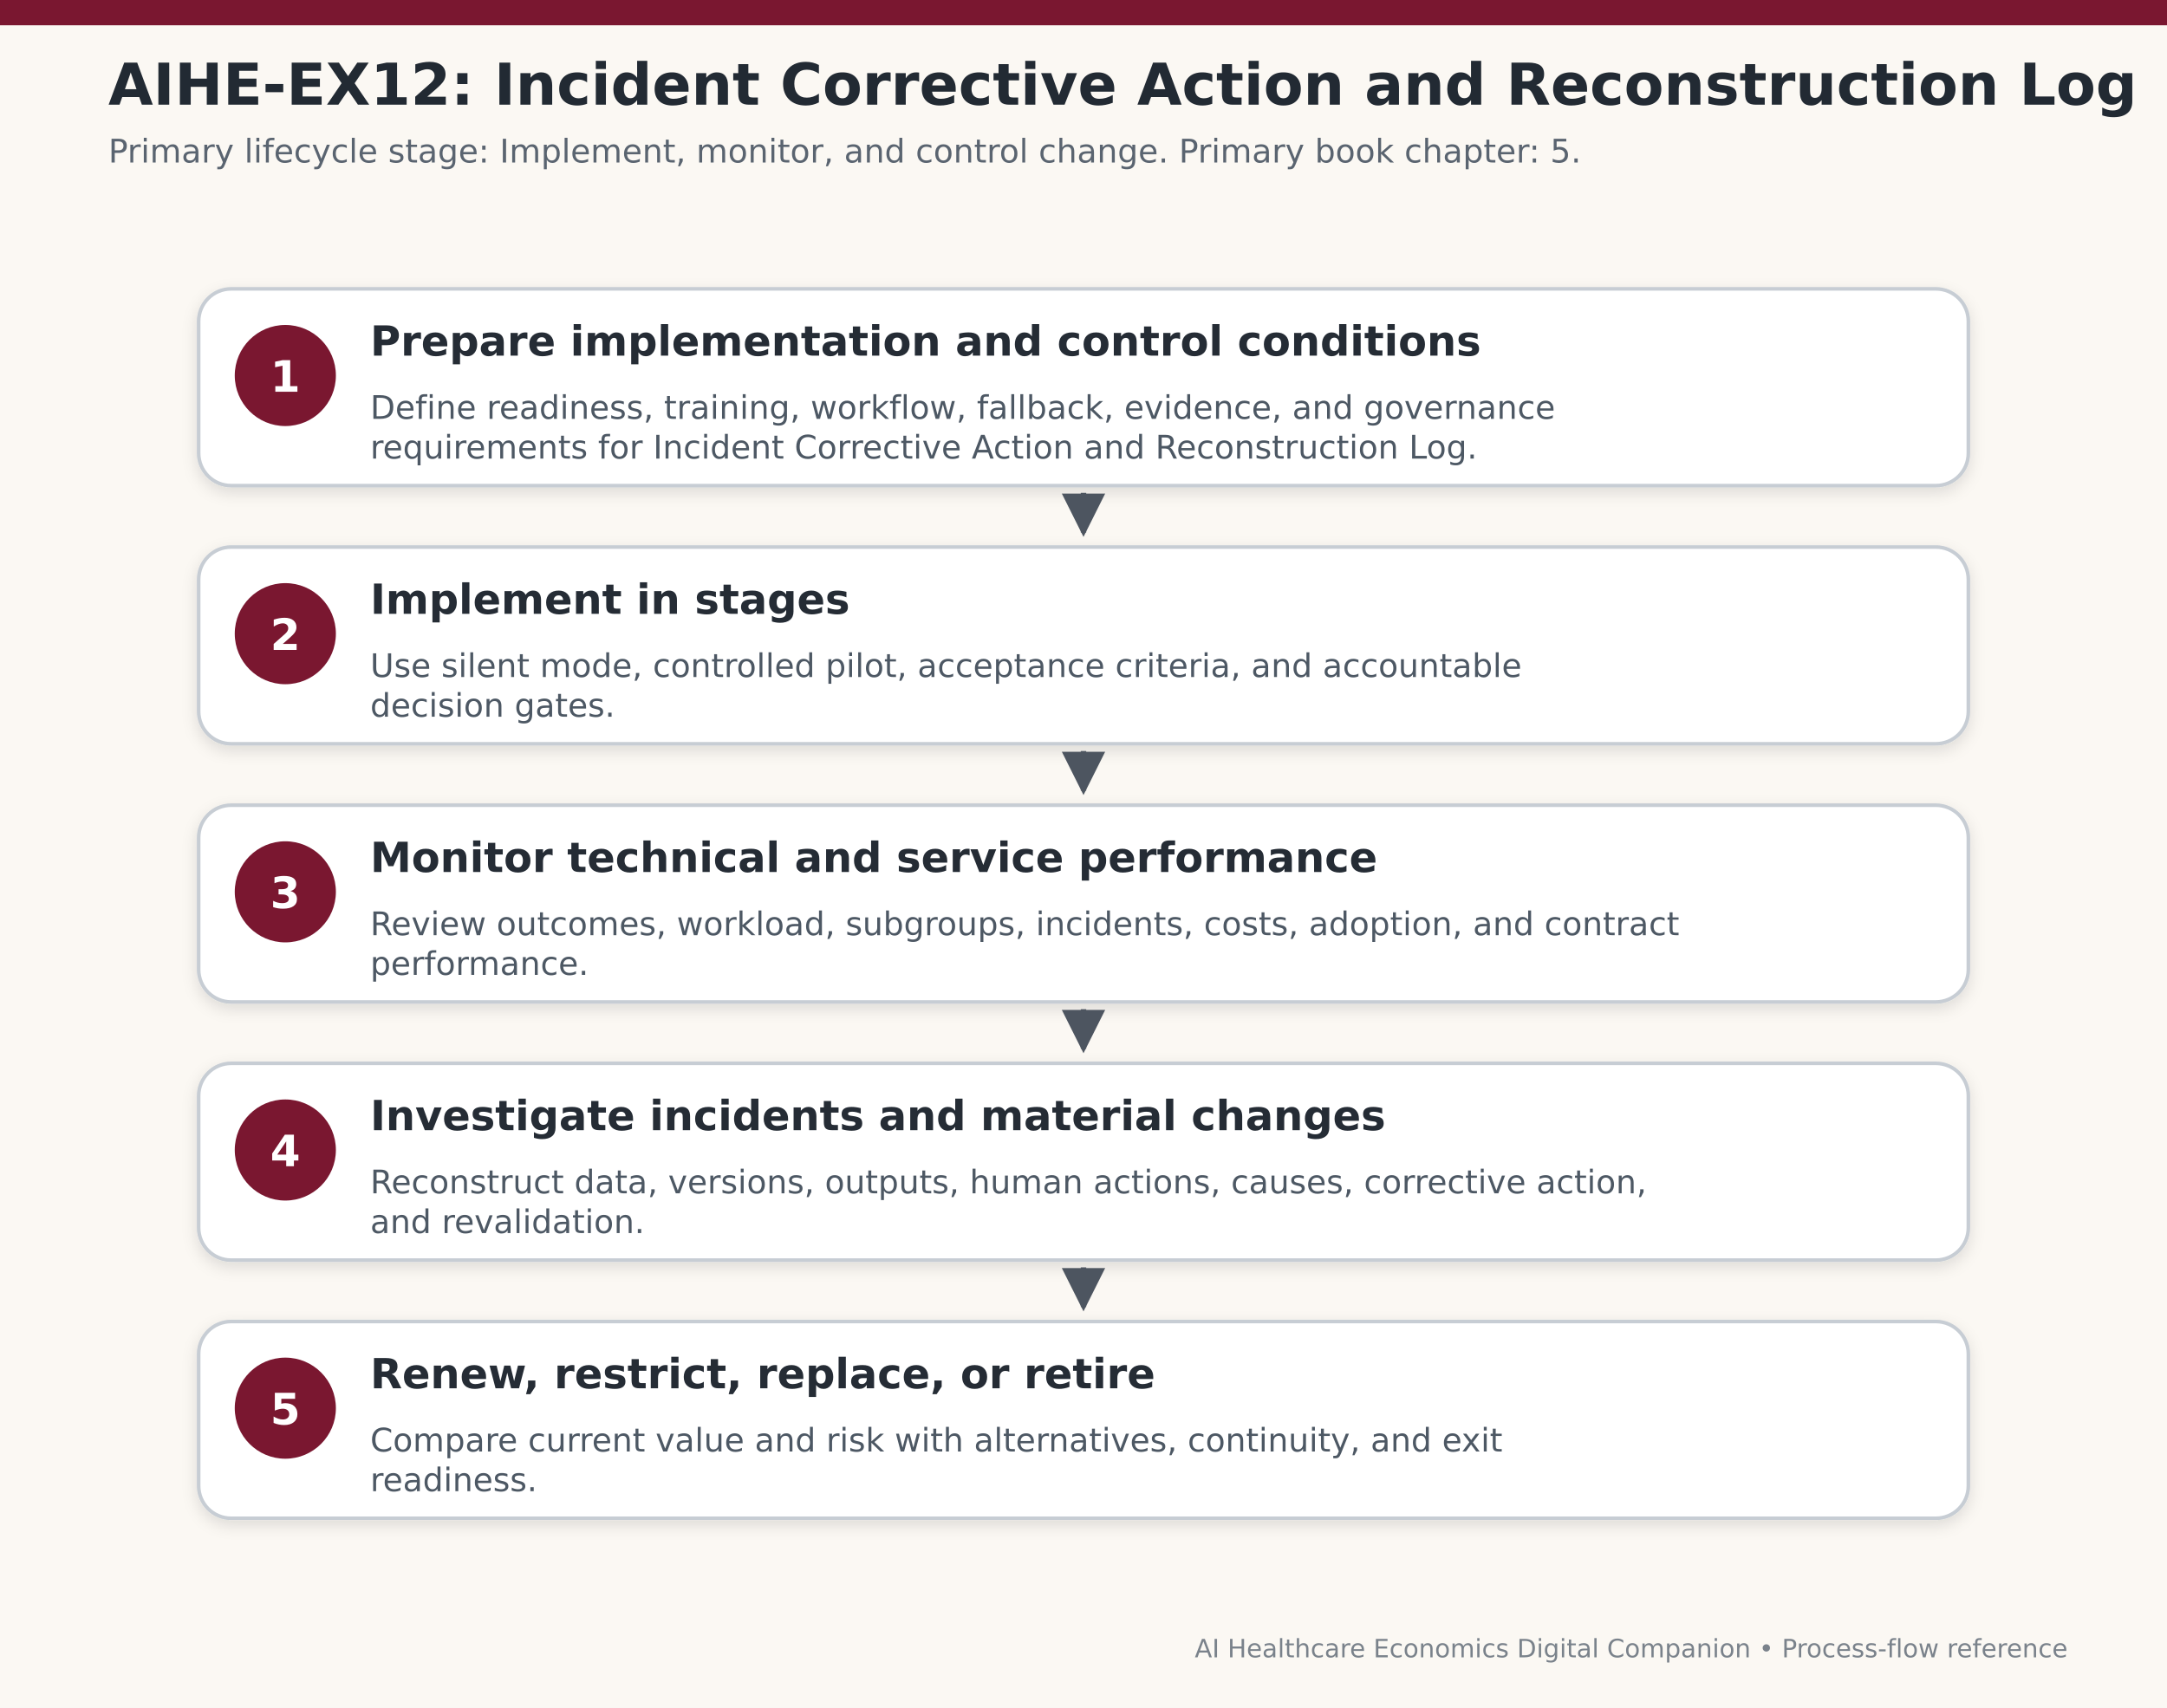
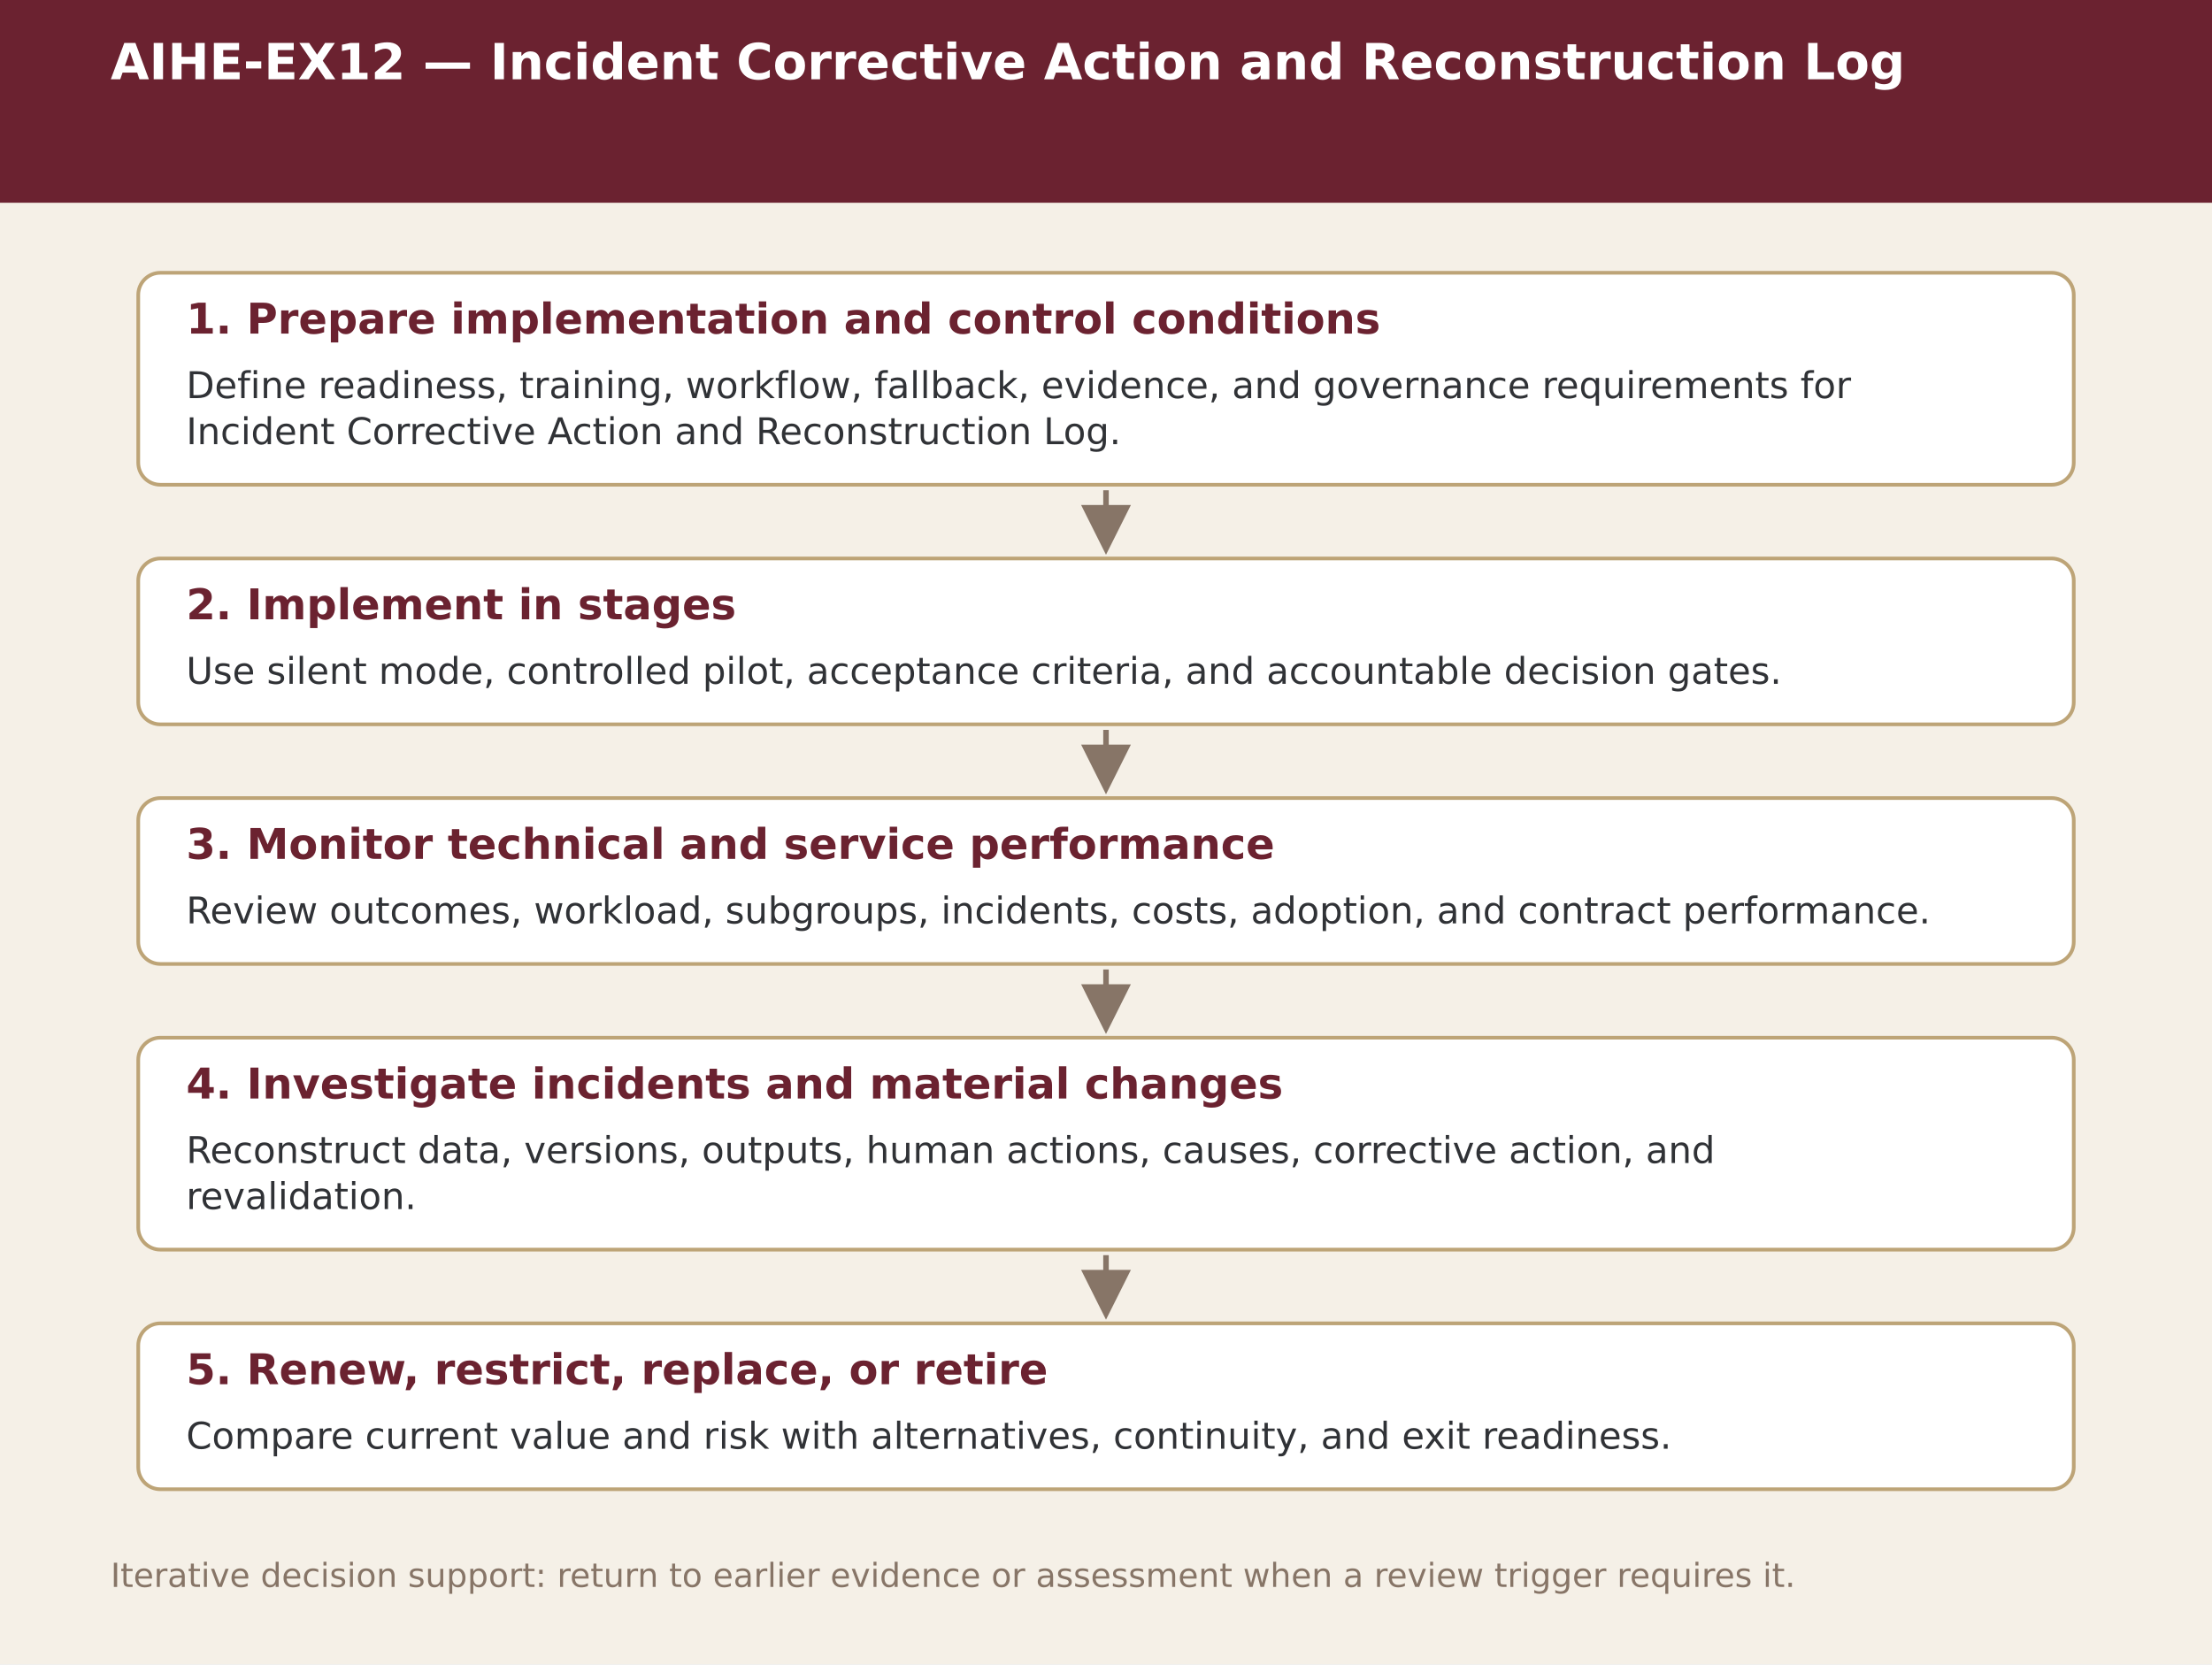
- <svg xmlns="http://www.w3.org/2000/svg" width="1200" height="946" viewBox="0 0 1200 946">
+ <svg xmlns="http://www.w3.org/2000/svg" width="1200" height="903" viewBox="0 0 1200 903">
+   <rect width="1200" height="903" fill="#F5F0E7" />
+   <rect width="1200" height="110" fill="#6B2230" />
  <defs>
-     <marker id="arrow" viewBox="0 0 10 10" refX="9" refY="5" markerWidth="8" markerHeight="8" orient="auto-start-reverse">
-       <path d="M 0 0 L 10 5 L 0 10 z" fill="#4D5560" />
+     <marker id="arrow" markerWidth="9" markerHeight="9" refX="7" refY="4.5" orient="auto">
+       <path d="M0,0 L9,4.5 L0,9 Z" fill="#877567" />
    </marker>
-     <filter id="shadow" x="-20%" y="-20%" width="140%" height="140%">
-       <feDropShadow dx="0" dy="3" stdDeviation="4" flood-color="#000000" flood-opacity="0.12" />
-     </filter>
  </defs>
-   <rect width="100%" height="100%" fill="#FBF8F3" />
-   <rect x="0" y="0" width="1200" height="14" fill="#7A1730" />
-   <text x="60" y="58" font-family="DejaVu Sans, Arial" font-size="32" font-weight="700" fill="#222A33">AIHE-EX12: Incident Corrective Action and Reconstruction Log</text>
-   <text x="60" y="90" font-family="DejaVu Sans, Arial" font-size="18" fill="#5A6470">Primary lifecycle stage: Implement, monitor, and control change. Primary book chapter: 5.</text>
-   <rect x="110" y="160" rx="18" ry="18" width="980" height="109" fill="#FFFFFF" stroke="#C7CDD4" stroke-width="2" filter="url(#shadow)" />
-   <circle cx="158" cy="208" r="28" fill="#7A1730" />
-   <text x="158" y="217" text-anchor="middle" font-family="DejaVu Sans, Arial" font-size="24" font-weight="700" fill="#FFFFFF">1</text>
-   <text x="205" y="197" font-family="DejaVu Sans, Arial" font-size="23" font-weight="700" fill="#252C35">Prepare implementation and control conditions</text>
-   <text x="205" y="232" font-family="DejaVu Sans, Arial" font-size="18" fill="#4D5864">Define readiness, training, workflow, fallback, evidence, and governance</text>
-   <text x="205" y="254" font-family="DejaVu Sans, Arial" font-size="18" fill="#4D5864">requirements for Incident Corrective Action and Reconstruction Log.</text>
-   <line x1="600.0" y1="273" x2="600.0" y2="295" stroke="#4D5560" stroke-width="3" marker-end="url(#arrow)" />
-   <rect x="110" y="303" rx="18" ry="18" width="980" height="109" fill="#FFFFFF" stroke="#C7CDD4" stroke-width="2" filter="url(#shadow)" />
-   <circle cx="158" cy="351" r="28" fill="#7A1730" />
-   <text x="158" y="360" text-anchor="middle" font-family="DejaVu Sans, Arial" font-size="24" font-weight="700" fill="#FFFFFF">2</text>
-   <text x="205" y="340" font-family="DejaVu Sans, Arial" font-size="23" font-weight="700" fill="#252C35">Implement in stages</text>
-   <text x="205" y="375" font-family="DejaVu Sans, Arial" font-size="18" fill="#4D5864">Use silent mode, controlled pilot, acceptance criteria, and accountable</text>
-   <text x="205" y="397" font-family="DejaVu Sans, Arial" font-size="18" fill="#4D5864">decision gates.</text>
-   <line x1="600.0" y1="416" x2="600.0" y2="438" stroke="#4D5560" stroke-width="3" marker-end="url(#arrow)" />
-   <rect x="110" y="446" rx="18" ry="18" width="980" height="109" fill="#FFFFFF" stroke="#C7CDD4" stroke-width="2" filter="url(#shadow)" />
-   <circle cx="158" cy="494" r="28" fill="#7A1730" />
-   <text x="158" y="503" text-anchor="middle" font-family="DejaVu Sans, Arial" font-size="24" font-weight="700" fill="#FFFFFF">3</text>
-   <text x="205" y="483" font-family="DejaVu Sans, Arial" font-size="23" font-weight="700" fill="#252C35">Monitor technical and service performance</text>
-   <text x="205" y="518" font-family="DejaVu Sans, Arial" font-size="18" fill="#4D5864">Review outcomes, workload, subgroups, incidents, costs, adoption, and contract</text>
-   <text x="205" y="540" font-family="DejaVu Sans, Arial" font-size="18" fill="#4D5864">performance.</text>
-   <line x1="600.0" y1="559" x2="600.0" y2="581" stroke="#4D5560" stroke-width="3" marker-end="url(#arrow)" />
-   <rect x="110" y="589" rx="18" ry="18" width="980" height="109" fill="#FFFFFF" stroke="#C7CDD4" stroke-width="2" filter="url(#shadow)" />
-   <circle cx="158" cy="637" r="28" fill="#7A1730" />
-   <text x="158" y="646" text-anchor="middle" font-family="DejaVu Sans, Arial" font-size="24" font-weight="700" fill="#FFFFFF">4</text>
-   <text x="205" y="626" font-family="DejaVu Sans, Arial" font-size="23" font-weight="700" fill="#252C35">Investigate incidents and material changes</text>
-   <text x="205" y="661" font-family="DejaVu Sans, Arial" font-size="18" fill="#4D5864">Reconstruct data, versions, outputs, human actions, causes, corrective action,</text>
-   <text x="205" y="683" font-family="DejaVu Sans, Arial" font-size="18" fill="#4D5864">and revalidation.</text>
-   <line x1="600.0" y1="702" x2="600.0" y2="724" stroke="#4D5560" stroke-width="3" marker-end="url(#arrow)" />
-   <rect x="110" y="732" rx="18" ry="18" width="980" height="109" fill="#FFFFFF" stroke="#C7CDD4" stroke-width="2" filter="url(#shadow)" />
-   <circle cx="158" cy="780" r="28" fill="#7A1730" />
-   <text x="158" y="789" text-anchor="middle" font-family="DejaVu Sans, Arial" font-size="24" font-weight="700" fill="#FFFFFF">5</text>
-   <text x="205" y="769" font-family="DejaVu Sans, Arial" font-size="23" font-weight="700" fill="#252C35">Renew, restrict, replace, or retire</text>
-   <text x="205" y="804" font-family="DejaVu Sans, Arial" font-size="18" fill="#4D5864">Compare current value and risk with alternatives, continuity, and exit</text>
-   <text x="205" y="826" font-family="DejaVu Sans, Arial" font-size="18" fill="#4D5864">readiness.</text>
-   <text x="1145" y="918" text-anchor="end" font-family="DejaVu Sans, Arial" font-size="14" fill="#7A828B">AI Healthcare Economics Digital Companion • Process-flow reference</text>
+   <text x="60" y="43" font-family="DejaVu Sans, sans-serif" font-size="27" font-weight="bold" fill="#FFFFFF">AIHE-EX12 — Incident Corrective Action and Reconstruction Log</text>
+   <rect x="75" y="148" width="1050" height="115" rx="12" fill="#FFFFFF" stroke="#BDA477" stroke-width="2" />
+   <text x="101" y="181" font-family="DejaVu Sans, sans-serif" font-size="23" font-weight="bold" fill="#6B2230">1. Prepare implementation and control conditions</text>
+   <text x="101" y="216" font-family="DejaVu Sans, sans-serif" font-size="20" fill="#303236">Define readiness, training, workflow, fallback, evidence, and governance requirements for</text>
+   <text x="101" y="241" font-family="DejaVu Sans, sans-serif" font-size="20" fill="#303236">Incident Corrective Action and Reconstruction Log.</text>
+   <path d="M600,266 V295" stroke="#877567" stroke-width="3" marker-end="url(#arrow)" />
+   <rect x="75" y="303" width="1050" height="90" rx="12" fill="#FFFFFF" stroke="#BDA477" stroke-width="2" />
+   <text x="101" y="336" font-family="DejaVu Sans, sans-serif" font-size="23" font-weight="bold" fill="#6B2230">2. Implement in stages</text>
+   <text x="101" y="371" font-family="DejaVu Sans, sans-serif" font-size="20" fill="#303236">Use silent mode, controlled pilot, acceptance criteria, and accountable decision gates.</text>
+   <path d="M600,396 V425" stroke="#877567" stroke-width="3" marker-end="url(#arrow)" />
+   <rect x="75" y="433" width="1050" height="90" rx="12" fill="#FFFFFF" stroke="#BDA477" stroke-width="2" />
+   <text x="101" y="466" font-family="DejaVu Sans, sans-serif" font-size="23" font-weight="bold" fill="#6B2230">3. Monitor technical and service performance</text>
+   <text x="101" y="501" font-family="DejaVu Sans, sans-serif" font-size="20" fill="#303236">Review outcomes, workload, subgroups, incidents, costs, adoption, and contract performance.</text>
+   <path d="M600,526 V555" stroke="#877567" stroke-width="3" marker-end="url(#arrow)" />
+   <rect x="75" y="563" width="1050" height="115" rx="12" fill="#FFFFFF" stroke="#BDA477" stroke-width="2" />
+   <text x="101" y="596" font-family="DejaVu Sans, sans-serif" font-size="23" font-weight="bold" fill="#6B2230">4. Investigate incidents and material changes</text>
+   <text x="101" y="631" font-family="DejaVu Sans, sans-serif" font-size="20" fill="#303236">Reconstruct data, versions, outputs, human actions, causes, corrective action, and</text>
+   <text x="101" y="656" font-family="DejaVu Sans, sans-serif" font-size="20" fill="#303236">revalidation.</text>
+   <path d="M600,681 V710" stroke="#877567" stroke-width="3" marker-end="url(#arrow)" />
+   <rect x="75" y="718" width="1050" height="90" rx="12" fill="#FFFFFF" stroke="#BDA477" stroke-width="2" />
+   <text x="101" y="751" font-family="DejaVu Sans, sans-serif" font-size="23" font-weight="bold" fill="#6B2230">5. Renew, restrict, replace, or retire</text>
+   <text x="101" y="786" font-family="DejaVu Sans, sans-serif" font-size="20" fill="#303236">Compare current value and risk with alternatives, continuity, and exit readiness.</text>
+   <text x="60" y="861" font-family="DejaVu Sans, sans-serif" font-size="18" fill="#877567">Iterative decision support: return to earlier evidence or assessment when a review trigger requires it.</text>
</svg>
